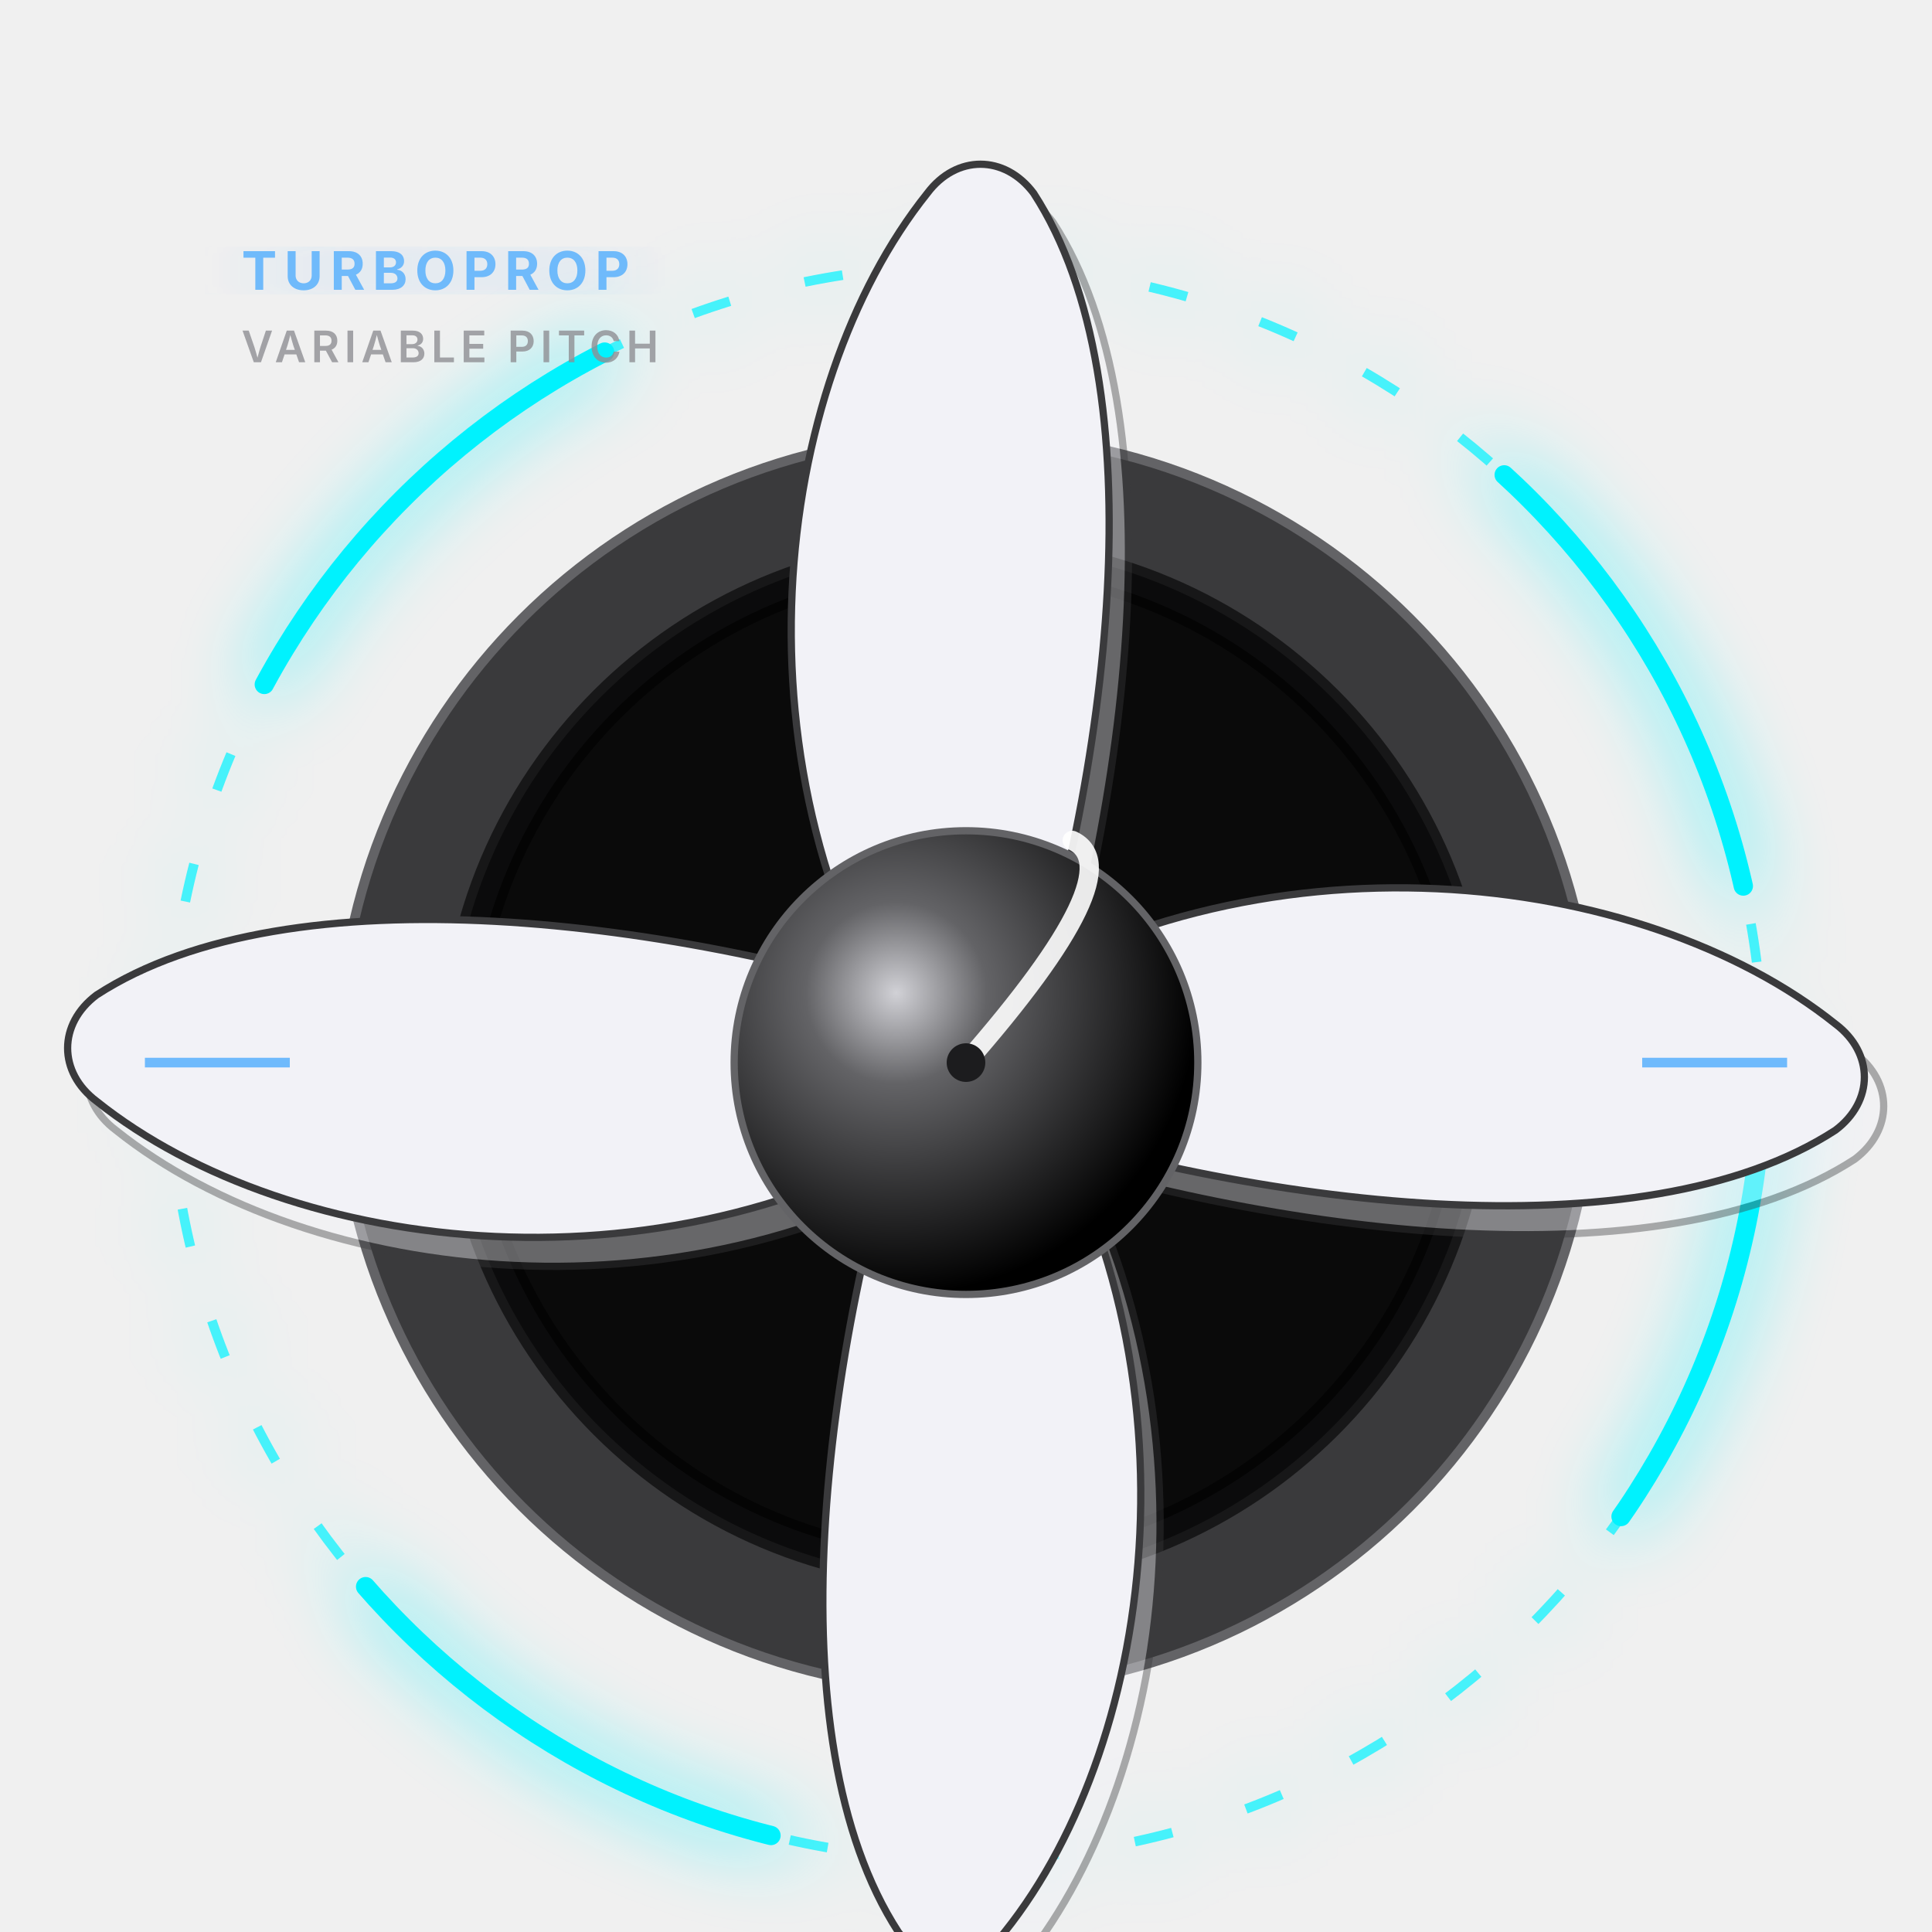
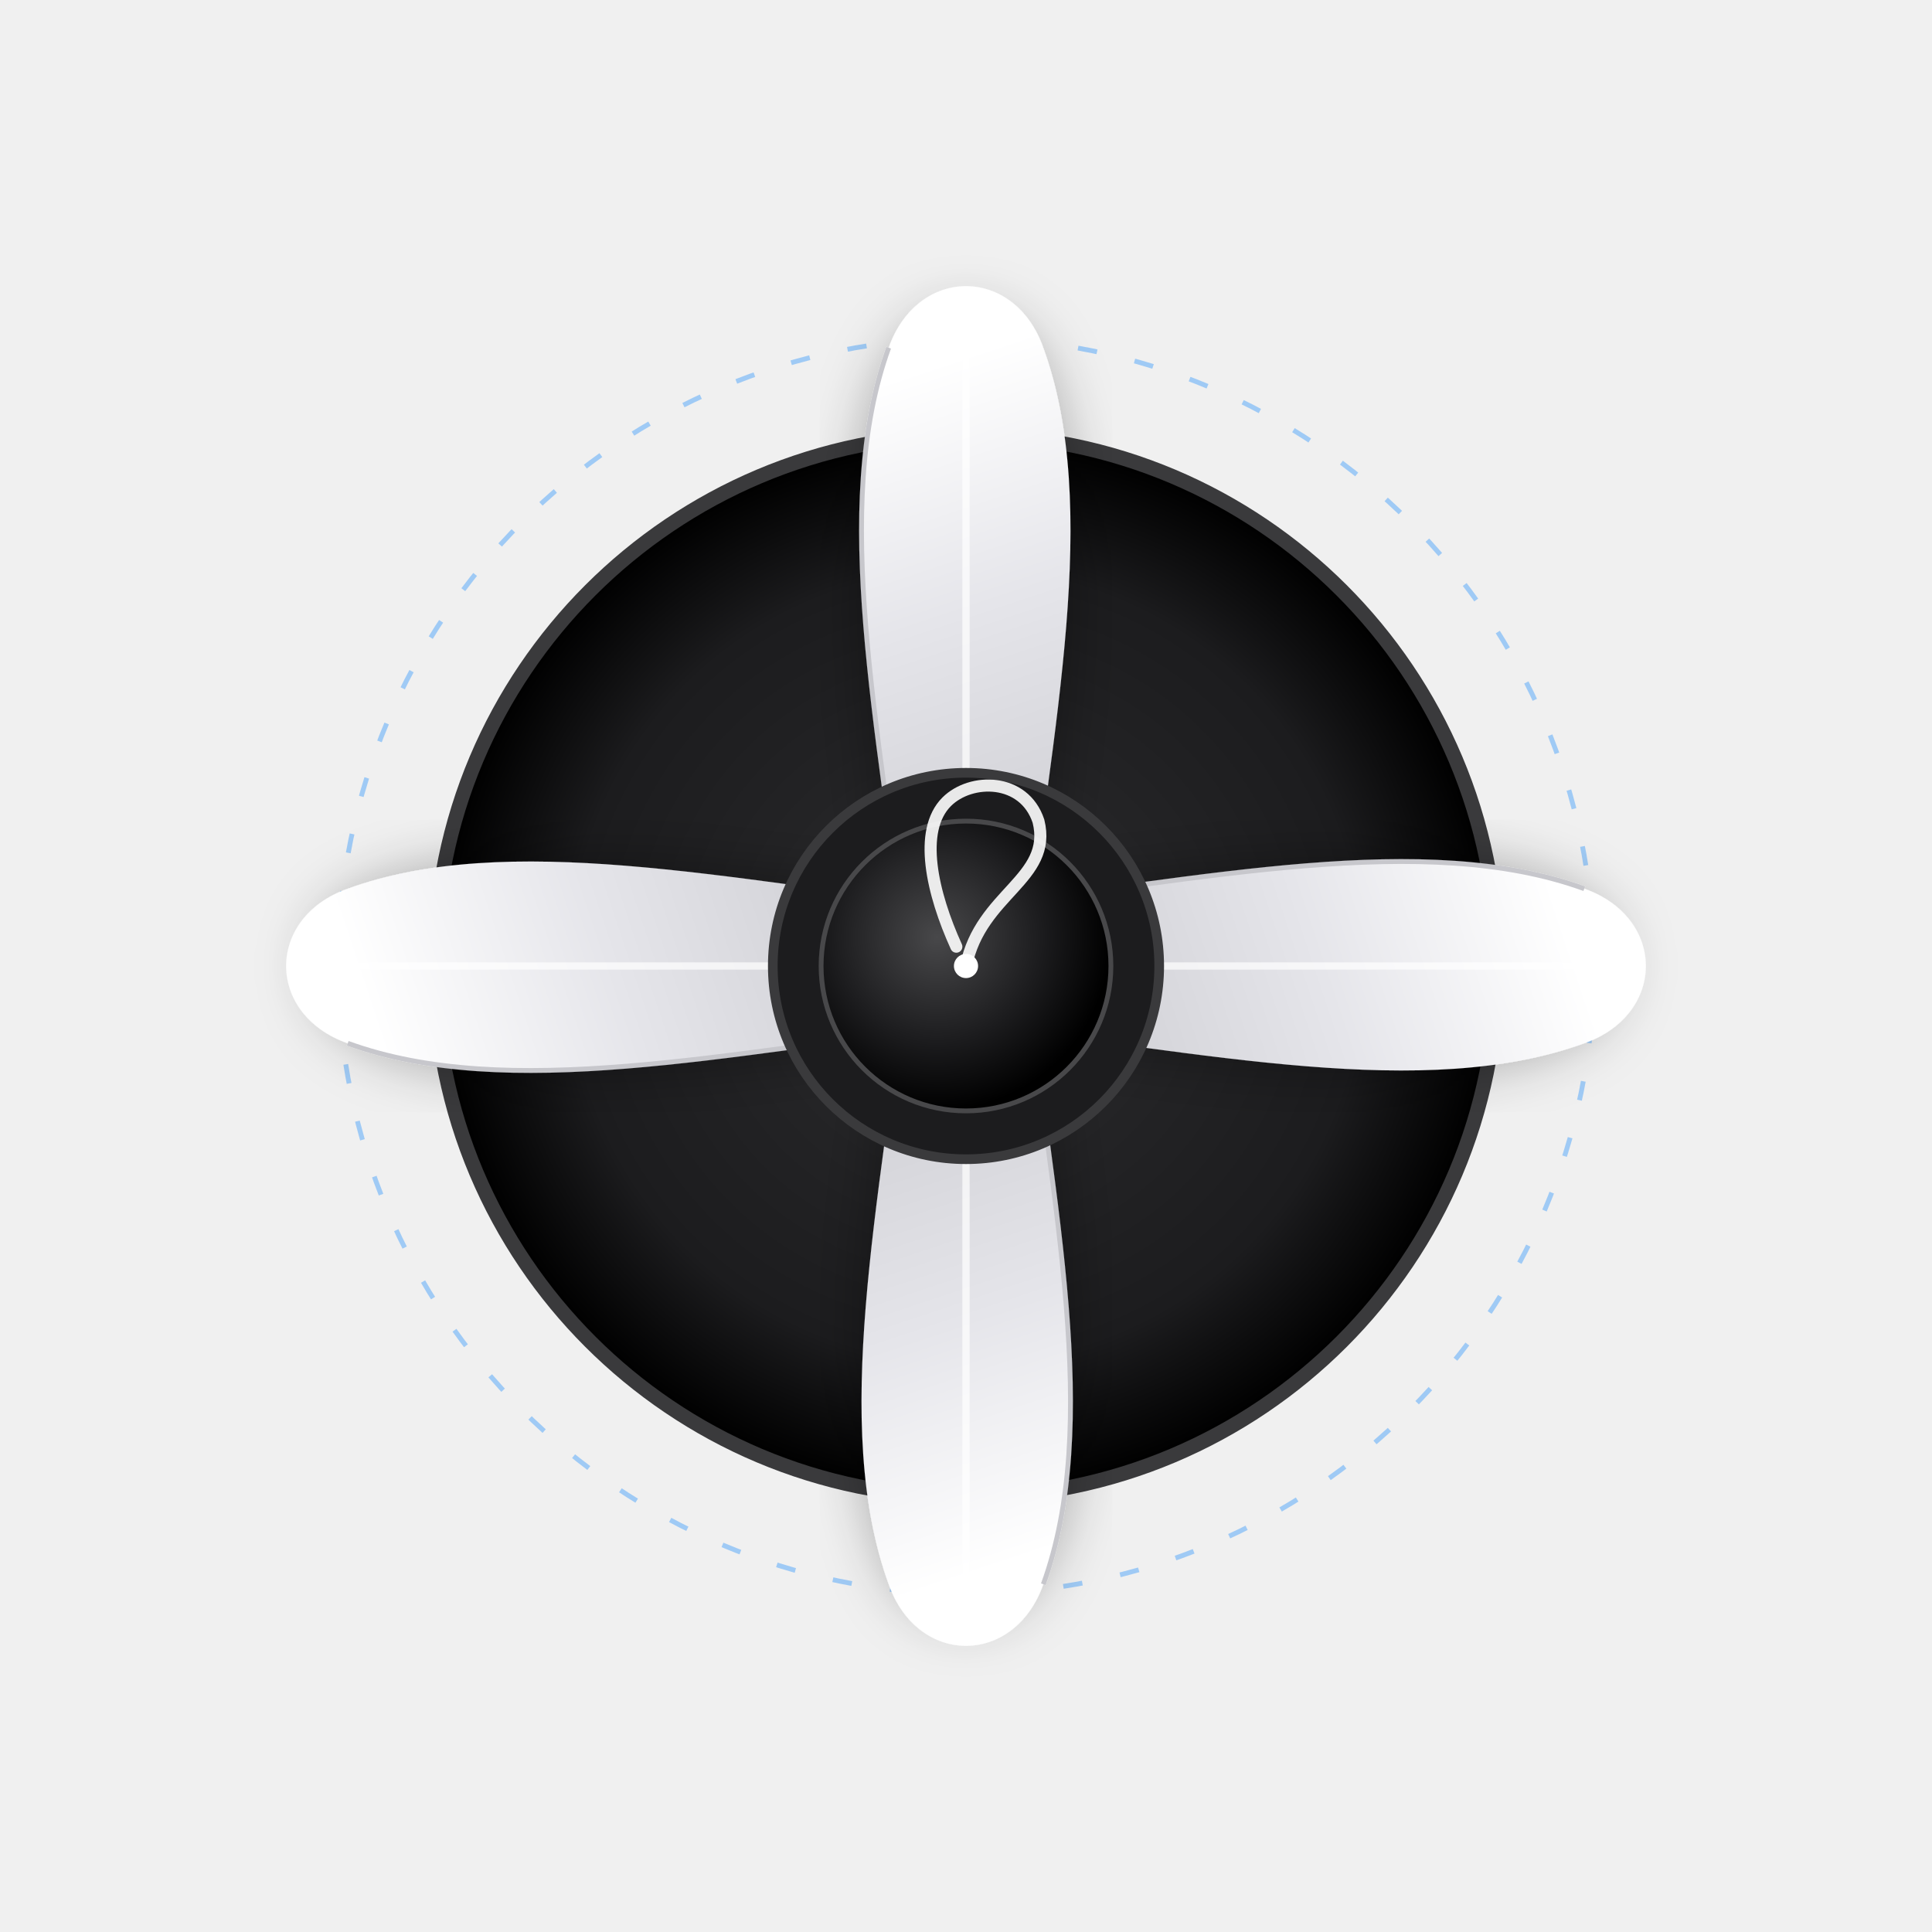
<svg xmlns="http://www.w3.org/2000/svg" viewBox="0 0 400 400" fill="none">
  <defs>
-     <linearGradient id="titaniumBlade" x1="0" y1="40" x2="0" y2="220">
-       <stop offset="0%" stop-color="#F2F2F7" />
-       <stop offset="50%" stop-color="#8E8E93" />
-       <stop offset="100%" stop-color="#1C1C1E" />
+     <linearGradient id="bladeGrad" x1="180" y1="80" x2="220" y2="200" gradientUnits="userSpaceOnUse">
+       <stop offset="0%" stop-color="#FFFFFF" />
+       <stop offset="40%" stop-color="#E5E5EA" />
+       <stop offset="80%" stop-color="#D1D1D6" />
+       <stop offset="100%" stop-color="#8E8E93" />
    </linearGradient>
-     <linearGradient id="cowlGrad" x1="0" y1="0" x2="400" y2="400">
-       <stop offset="0%" stop-color="#3A3A3C" />
-       <stop offset="50%" stop-color="#1C1C1E" />
-       <stop offset="100%" stop-color="#000000" />
-     </linearGradient>
-     <radialGradient id="spinner3D" cx="35%" cy="35%" r="65%">
-       <stop offset="0%" stop-color="#D1D1D6" />
-       <stop offset="30%" stop-color="#636366" />
+     <radialGradient id="engineCore" cx="50%" cy="50%" r="50%">
+       <stop offset="0%" stop-color="#2C2C2E" />
+       <stop offset="75%" stop-color="#1C1C1E" />
      <stop offset="100%" stop-color="#000000" />
    </radialGradient>
-     <linearGradient id="neonCyan" x1="0" y1="0" x2="400" y2="400">
-       <stop offset="0%" stop-color="#00F2FE" />
-       <stop offset="100%" stop-color="#4FACFE" />
-     </linearGradient>
-     <filter id="glow">
-       <feGaussianBlur stdDeviation="8" result="blur" />
-       <feComposite in="SourceGraphic" in2="blur" operator="over" />
+     <radialGradient id="spinnerHub" cx="40%" cy="40%" r="60%">
+       <stop offset="0%" stop-color="#48484A" />
+       <stop offset="60%" stop-color="#1C1C1E" />
+       <stop offset="100%" stop-color="#000000" />
+     </radialGradient>
+     <filter id="dropShadow" x="-20%" y="-20%" width="140%" height="140%">
+       <feDropShadow dx="0" dy="6" stdDeviation="6" flood-color="#000000" flood-opacity="0.35" />
    </filter>
-     <path id="propBlade" d="M 190 220 C 150 160, 160 80, 192 40 C 198 32, 208 32, 214 40 C 240 80, 230 160, 210 220 Z" fill="url(#titaniumBlade)" stroke="#3A3A3C" stroke-width="1.5" />
+     <g id="propBlade" filter="url(#dropShadow)">
+       <path d="M 188 200                 C 182 150, 172 105, 184 72                 C 190 55, 210 55, 216 72                 C 228 105, 218 150, 212 200 Z" fill="url(#bladeGrad)" />
+       <path d="M 200 200 L 200 70" stroke="#FFFFFF" stroke-width="1.5" opacity="0.7" stroke-linecap="round" />
+       <path d="M 188 200 C 182 150, 172 105, 184 72" stroke="#C7C7CC" stroke-width="1" fill="none" />
+     </g>
  </defs>
-   <circle cx="200" cy="220" r="130" fill="url(#cowlGrad)" stroke="#636366" stroke-width="2" />
-   <circle cx="200" cy="220" r="105" fill="#0A0A0A" stroke="#1C1C1E" stroke-width="4" />
-   <circle cx="200" cy="220" r="105" fill="none" stroke="#000000" stroke-width="8" opacity="0.6" />
-   <g filter="url(#glow)">
-     <circle cx="200" cy="220" r="165" fill="none" stroke="url(#neonCyan)" stroke-width="2" stroke-dasharray="8 16" opacity="0.7" />
-     <circle cx="200" cy="220" r="165" fill="none" stroke="url(#neonCyan)" stroke-width="4" stroke-dasharray="100 200" stroke-linecap="round" />
+   <g opacity="0.35">
+     <circle cx="200" cy="200" r="130" fill="none" stroke="#0A84FF" stroke-width="1" stroke-dasharray="4 8" />
+     <circle cx="200" cy="200" r="148" fill="none" stroke="rgba(255,255,255,0.08)" stroke-width="1" />
  </g>
+   <circle cx="200" cy="200" r="110" fill="url(#engineCore)" />
+   <circle cx="200" cy="200" r="110" fill="none" stroke="#3A3A3C" stroke-width="3" />
  <g>
-     <g opacity="0.4" transform="translate(4, 6)">
-       <use href="#propBlade" fill="#000" transform="rotate(0 200 220)" />
-       <use href="#propBlade" fill="#000" transform="rotate(90 200 220)" />
-       <use href="#propBlade" fill="#000" transform="rotate(180 200 220)" />
-       <use href="#propBlade" fill="#000" transform="rotate(270 200 220)" />
-     </g>
-     <use href="#propBlade" transform="rotate(0 200 220)" />
-     <use href="#propBlade" transform="rotate(90 200 220)" />
-     <use href="#propBlade" transform="rotate(180 200 220)" />
-     <use href="#propBlade" transform="rotate(270 200 220)" />
+     <use href="#propBlade" transform="rotate(0 200 200)" />
+     <use href="#propBlade" transform="rotate(90 200 200)" />
+     <use href="#propBlade" transform="rotate(180 200 200)" />
+     <use href="#propBlade" transform="rotate(270 200 200)" />
  </g>
-   <circle cx="200" cy="220" r="48" fill="url(#spinner3D)" />
-   <circle cx="200" cy="220" r="48" fill="none" stroke="#636366" stroke-width="1.5" />
-   <path d="M 200 220 Q 235 180, 222 174" stroke="#FFFFFF" stroke-width="4" stroke-linecap="round" fill="none" opacity="0.9" />
-   <circle cx="200" cy="220" r="4" fill="#1C1C1E" />
-   <g opacity="0.8">
-     <line x1="30" y1="220" x2="60" y2="220" stroke="#4FACFE" stroke-width="2" />
-     <line x1="340" y1="220" x2="370" y2="220" stroke="#4FACFE" stroke-width="2" />
-     <text x="50" y="60" fill="#4FACFE" font-family="-apple-system, sans-serif" font-size="11" font-weight="700" letter-spacing="1.5" filter="url(#glow)">TURBOPROP</text>
-     <text x="50" y="75" fill="#8E8E93" font-family="-apple-system, sans-serif" font-size="9" font-weight="600" letter-spacing="1">VARIABLE PITCH</text>
-   </g>
+   <circle cx="200" cy="200" r="40" fill="#1C1C1E" stroke="#3A3A3C" stroke-width="2" />
+   <circle cx="200" cy="200" r="30" fill="url(#spinnerHub)" />
+   <circle cx="200" cy="200" r="30" fill="none" stroke="#48484A" stroke-width="1" />
+   <path d="M 200 200 C 203 185, 218 182, 215 170 C 212 161, 201 161, 196 166 C 190 172, 193 185, 198 196" stroke="#FFFFFF" stroke-width="2.5" stroke-linecap="round" fill="none" opacity="0.9" />
+   <circle cx="200" cy="200" r="2.5" fill="#FFFFFF" />
</svg>
